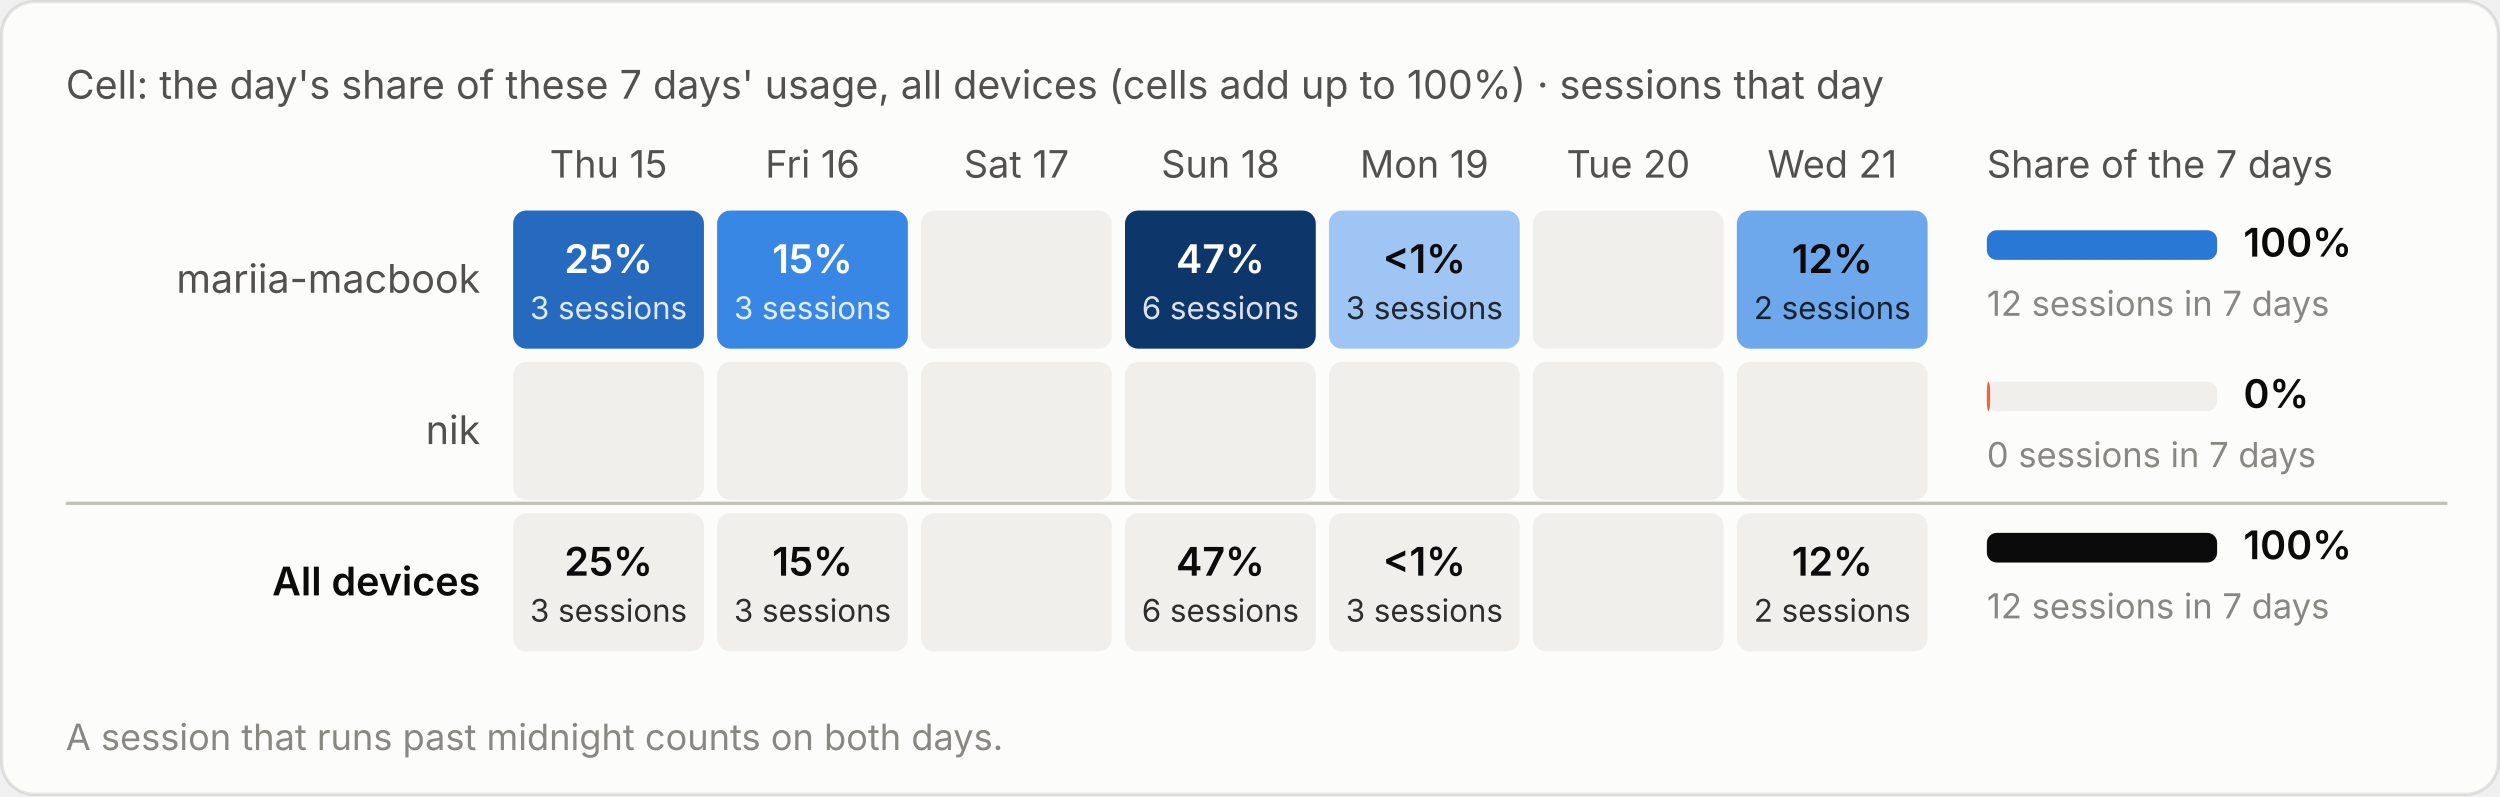
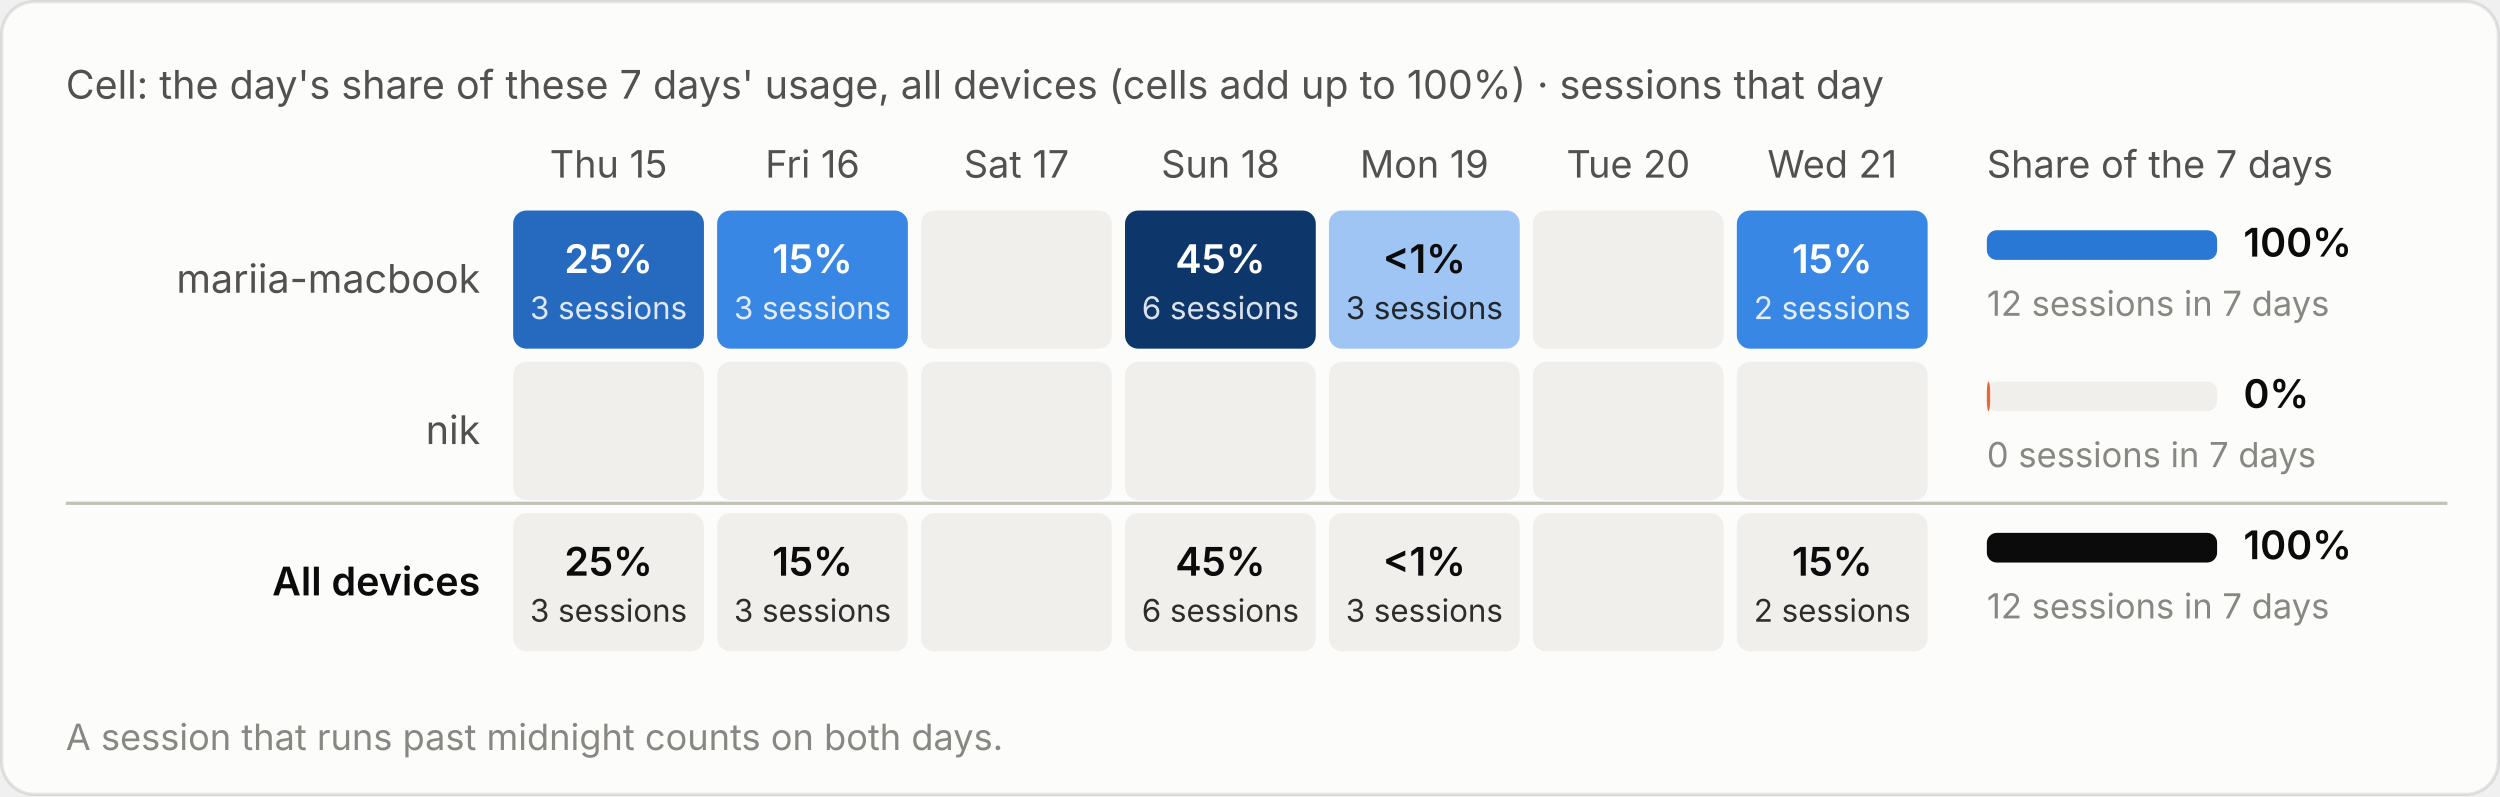
<svg xmlns="http://www.w3.org/2000/svg" viewBox="0 0 760 242" width="760" height="242" role="img" aria-label="Cell: the day's share of these 7 days' usage, all devices (cells add up to 100%) · sessions that day">
  <style>text{font-family:system-ui,-apple-system,"Segoe UI",sans-serif;font-variant-numeric:tabular-nums}.bg{fill:#fcfcfb;stroke:rgba(11,11,11,.10)}.tp{fill:#0b0b0b}.ts{fill:#52514e}.tm{fill:#898781}.grid{stroke:#e1e0d9;stroke-width:1}.base{stroke:#c3c2b7;stroke-width:1}.so{fill:#b5b3ad}.lo{stroke:#b5b3ad}.qe{fill:#f0efec}.ring{stroke:#fcfcfb}.area{fill-opacity:.1}.s0{fill:#2a78d6}.l0{stroke:#2a78d6}.s1{fill:#eb6834}.l1{stroke:#eb6834}.s2{fill:#1baf7a}.l2{stroke:#1baf7a}.s3{fill:#eda100}.l3{stroke:#eda100}.s4{fill:#e87ba4}.l4{stroke:#e87ba4}.s5{fill:#008300}.l5{stroke:#008300}.s6{fill:#4a3aa7}.l6{stroke:#4a3aa7}.s7{fill:#e34948}.l7{stroke:#e34948}.q0{fill:#cde2fb}.q1{fill:#9ec5f4}.q2{fill:#6da7ec}.q3{fill:#3987e5}.q4{fill:#256abf}.q5{fill:#184f95}.q6{fill:#0d366b}.r0{fill:#f8d4d4}.r1{fill:#ec8f8f}.r2{fill:#c42f2f}.a0{fill:#fbe3e3}.a1{fill:#f5b8b8}.a2{fill:#ec8f8f}.a3{fill:#d65252}.a4{fill:#a82525}.tq0{fill:#0b0b0b}.tq1{fill:#0b0b0b}.tq2{fill:#0b0b0b}.tq3{fill:#ffffff}.tq4{fill:#ffffff}.tq5{fill:#ffffff}.tq6{fill:#ffffff}.tr0{fill:#0b0b0b}.tr1{fill:#0b0b0b}.tr2{fill:#ffffff}.ta0{fill:#0b0b0b}.ta1{fill:#0b0b0b}.ta2{fill:#0b0b0b}.ta3{fill:#ffffff}.ta4{fill:#ffffff}.tw{fill:#ffffff}@media (prefers-color-scheme:dark){.bg{fill:#1a1a19;stroke:rgba(255,255,255,.10)}.tp{fill:#fff}.ts{fill:#c3c2b7}.tm{fill:#898781}.grid{stroke:#2c2c2a}.base{stroke:#383835}.so{fill:#5c5b57}.lo{stroke:#5c5b57}.qe{fill:#262624}.ring{stroke:#1a1a19}.s0{fill:#3987e5}.l0{stroke:#3987e5}.s1{fill:#d95926}.l1{stroke:#d95926}.s2{fill:#199e70}.l2{stroke:#199e70}.s3{fill:#c98500}.l3{stroke:#c98500}.s4{fill:#d55181}.l4{stroke:#d55181}.s5{fill:#008300}.l5{stroke:#008300}.s6{fill:#9085e9}.l6{stroke:#9085e9}.s7{fill:#e66767}.l7{stroke:#e66767}.q0{fill:#16263a}.q1{fill:#123a66}.q2{fill:#184f95}.q3{fill:#256abf}.q4{fill:#3987e5}.q5{fill:#6da7ec}.q6{fill:#b7d3f6}.r0{fill:#4a2023}.r1{fill:#8c2c2f}.r2{fill:#e25555}.a0{fill:#3a1a1c}.a1{fill:#5e2427}.a2{fill:#8c2c2f}.a3{fill:#c43c3f}.a4{fill:#f07070}.tq0{fill:#ffffff}.tq1{fill:#ffffff}.tq2{fill:#ffffff}.tq3{fill:#ffffff}.tq4{fill:#ffffff}.tq5{fill:#0b0b0b}.tq6{fill:#0b0b0b}.tr0{fill:#ffffff}.tr1{fill:#ffffff}.tr2{fill:#ffffff}.ta0{fill:#ffffff}.ta1{fill:#ffffff}.ta2{fill:#ffffff}.ta3{fill:#ffffff}.ta4{fill:#0b0b0b}.tw{fill:#ffffff}}</style>
  <rect class="bg" x=".5" y=".5" width="759" height="241" rx="10" />
  <text class="ts" x="20" y="30" font-size="12">Cell: the day's share of these 7 days' usage, all devices (cells add up to 100%) · sessions that day</text>
  <g transform="translate(0,-20)">
    <text class="ts" x="185.0" y="74" font-size="11.5" text-anchor="middle">Thu 15</text>
    <text class="ts" x="247.0" y="74" font-size="11.5" text-anchor="middle">Fri 16</text>
    <text class="ts" x="309.0" y="74" font-size="11.5" text-anchor="middle">Sat 17</text>
    <text class="ts" x="371.0" y="74" font-size="11.5" text-anchor="middle">Sun 18</text>
    <text class="ts" x="433.0" y="74" font-size="11.5" text-anchor="middle">Mon 19</text>
    <text class="ts" x="495.0" y="74" font-size="11.5" text-anchor="middle">Tue 20</text>
    <text class="ts" x="557.0" y="74" font-size="11.5" text-anchor="middle">Wed 21</text>
    <text class="ts" x="604" y="74" font-size="11.5">Share of the 7 days</text>
    <text class="ts" x="146" y="109.0" font-size="12" text-anchor="end">mariia-macbook</text>
    <rect class="q4" x="156.0" y="84" width="58" height="42" rx="4" />
    <text class="tq4" x="185.0" y="103.0" font-size="12" font-weight="600" text-anchor="middle">25%</text>
    <text class="tq4" x="185.0" y="117.0" font-size="9.5" text-anchor="middle" opacity=".85">3 sessions</text>
    <rect class="q3" x="218.0" y="84" width="58" height="42" rx="4" />
    <text class="tq3" x="247.0" y="103.0" font-size="12" font-weight="600" text-anchor="middle">15%</text>
    <text class="tq3" x="247.0" y="117.0" font-size="9.5" text-anchor="middle" opacity=".85">3 sessions</text>
    <rect class="qe" x="280.0" y="84" width="58" height="42" rx="4" />
    <rect class="q6" x="342.0" y="84" width="58" height="42" rx="4" />
-     <text class="tq6" x="371.0" y="103.0" font-size="12" font-weight="600" text-anchor="middle">47%</text>
+     <text class="tq6" x="371.0" y="103.0" font-size="12" font-weight="600" text-anchor="middle">45%</text>
    <text class="tq6" x="371.0" y="117.0" font-size="9.5" text-anchor="middle" opacity=".85">6 sessions</text>
    <rect class="q1" x="404.0" y="84" width="58" height="42" rx="4" />
    <text class="tq1" x="433.0" y="103.0" font-size="12" font-weight="600" text-anchor="middle">&lt;1%</text>
    <text class="tq1" x="433.0" y="117.0" font-size="9.5" text-anchor="middle" opacity=".85">3 sessions</text>
    <rect class="qe" x="466.0" y="84" width="58" height="42" rx="4" />
-     <rect class="q2" x="528.0" y="84" width="58" height="42" rx="4" />
-     <text class="tq2" x="557.0" y="103.0" font-size="12" font-weight="600" text-anchor="middle">12%</text>
-     <text class="tq2" x="557.0" y="117.0" font-size="9.5" text-anchor="middle" opacity=".85">2 sessions</text>
+     <rect class="q3" x="528.0" y="84" width="58" height="42" rx="4" />
+     <text class="tq3" x="557.0" y="103.0" font-size="12" font-weight="600" text-anchor="middle">15%</text>
+     <text class="tq3" x="557.0" y="117.0" font-size="9.5" text-anchor="middle" opacity=".85">2 sessions</text>
    <rect class="qe" x="604" y="90.0" width="70" height="9" rx="3" />
    <rect class="s0" x="604" y="90.0" width="70.0" height="9" rx="3" />
    <text class="tp" x="682" y="98.0" font-size="12" font-weight="600">100%</text>
    <text class="tm" x="604" y="116.0" font-size="10.5">12 sessions in 7 days</text>
    <text class="ts" x="146" y="155.0" font-size="12" text-anchor="end">nik</text>
    <rect class="qe" x="156.0" y="130" width="58" height="42" rx="4" />
    <rect class="qe" x="218.0" y="130" width="58" height="42" rx="4" />
    <rect class="qe" x="280.0" y="130" width="58" height="42" rx="4" />
    <rect class="qe" x="342.0" y="130" width="58" height="42" rx="4" />
    <rect class="qe" x="404.0" y="130" width="58" height="42" rx="4" />
    <rect class="qe" x="466.0" y="130" width="58" height="42" rx="4" />
    <rect class="qe" x="528.0" y="130" width="58" height="42" rx="4" />
    <rect class="qe" x="604" y="136.0" width="70" height="9" rx="3" />
    <rect class="s1" x="604" y="136.0" width="1.0" height="9" rx="3" />
    <text class="tp" x="682" y="144.0" font-size="12" font-weight="600">0%</text>
    <text class="tm" x="604" y="162.0" font-size="10.5">0 sessions in 7 days</text>
    <line class="base" x1="20" x2="744" y1="173" y2="173" />
    <text class="tp" x="146" y="201.0" font-size="12" text-anchor="end" font-weight="600">All devices</text>
    <rect class="qe" x="156.0" y="176" width="58" height="42" rx="4" />
    <text class="tp" x="185.0" y="195.0" font-size="12" font-weight="600" text-anchor="middle">25%</text>
    <text class="tp" x="185.0" y="209.0" font-size="9.5" text-anchor="middle" opacity=".85">3 sessions</text>
    <rect class="qe" x="218.0" y="176" width="58" height="42" rx="4" />
    <text class="tp" x="247.0" y="195.0" font-size="12" font-weight="600" text-anchor="middle">15%</text>
    <text class="tp" x="247.0" y="209.0" font-size="9.5" text-anchor="middle" opacity=".85">3 sessions</text>
    <rect class="qe" x="280.0" y="176" width="58" height="42" rx="4" />
    <rect class="qe" x="342.0" y="176" width="58" height="42" rx="4" />
-     <text class="tp" x="371.0" y="195.0" font-size="12" font-weight="600" text-anchor="middle">47%</text>
+     <text class="tp" x="371.0" y="195.0" font-size="12" font-weight="600" text-anchor="middle">45%</text>
    <text class="tp" x="371.0" y="209.0" font-size="9.5" text-anchor="middle" opacity=".85">6 sessions</text>
    <rect class="qe" x="404.0" y="176" width="58" height="42" rx="4" />
    <text class="tp" x="433.0" y="195.0" font-size="12" font-weight="600" text-anchor="middle">&lt;1%</text>
    <text class="tp" x="433.0" y="209.0" font-size="9.5" text-anchor="middle" opacity=".85">3 sessions</text>
    <rect class="qe" x="466.0" y="176" width="58" height="42" rx="4" />
    <rect class="qe" x="528.0" y="176" width="58" height="42" rx="4" />
-     <text class="tp" x="557.0" y="195.0" font-size="12" font-weight="600" text-anchor="middle">12%</text>
+     <text class="tp" x="557.0" y="195.0" font-size="12" font-weight="600" text-anchor="middle">15%</text>
    <text class="tp" x="557.0" y="209.0" font-size="9.5" text-anchor="middle" opacity=".85">2 sessions</text>
    <rect class="qe" x="604" y="182.0" width="70" height="9" rx="3" />
    <rect class="tp" x="604" y="182.0" width="70.0" height="9" rx="3" />
    <text class="tp" x="682" y="190.0" font-size="12" font-weight="600">100%</text>
    <text class="tm" x="604" y="208.0" font-size="10.5">12 sessions in 7 days</text>
    <text class="tm" x="20" y="248" font-size="11">A session that runs past midnight counts on both days.</text>
  </g>
</svg>
